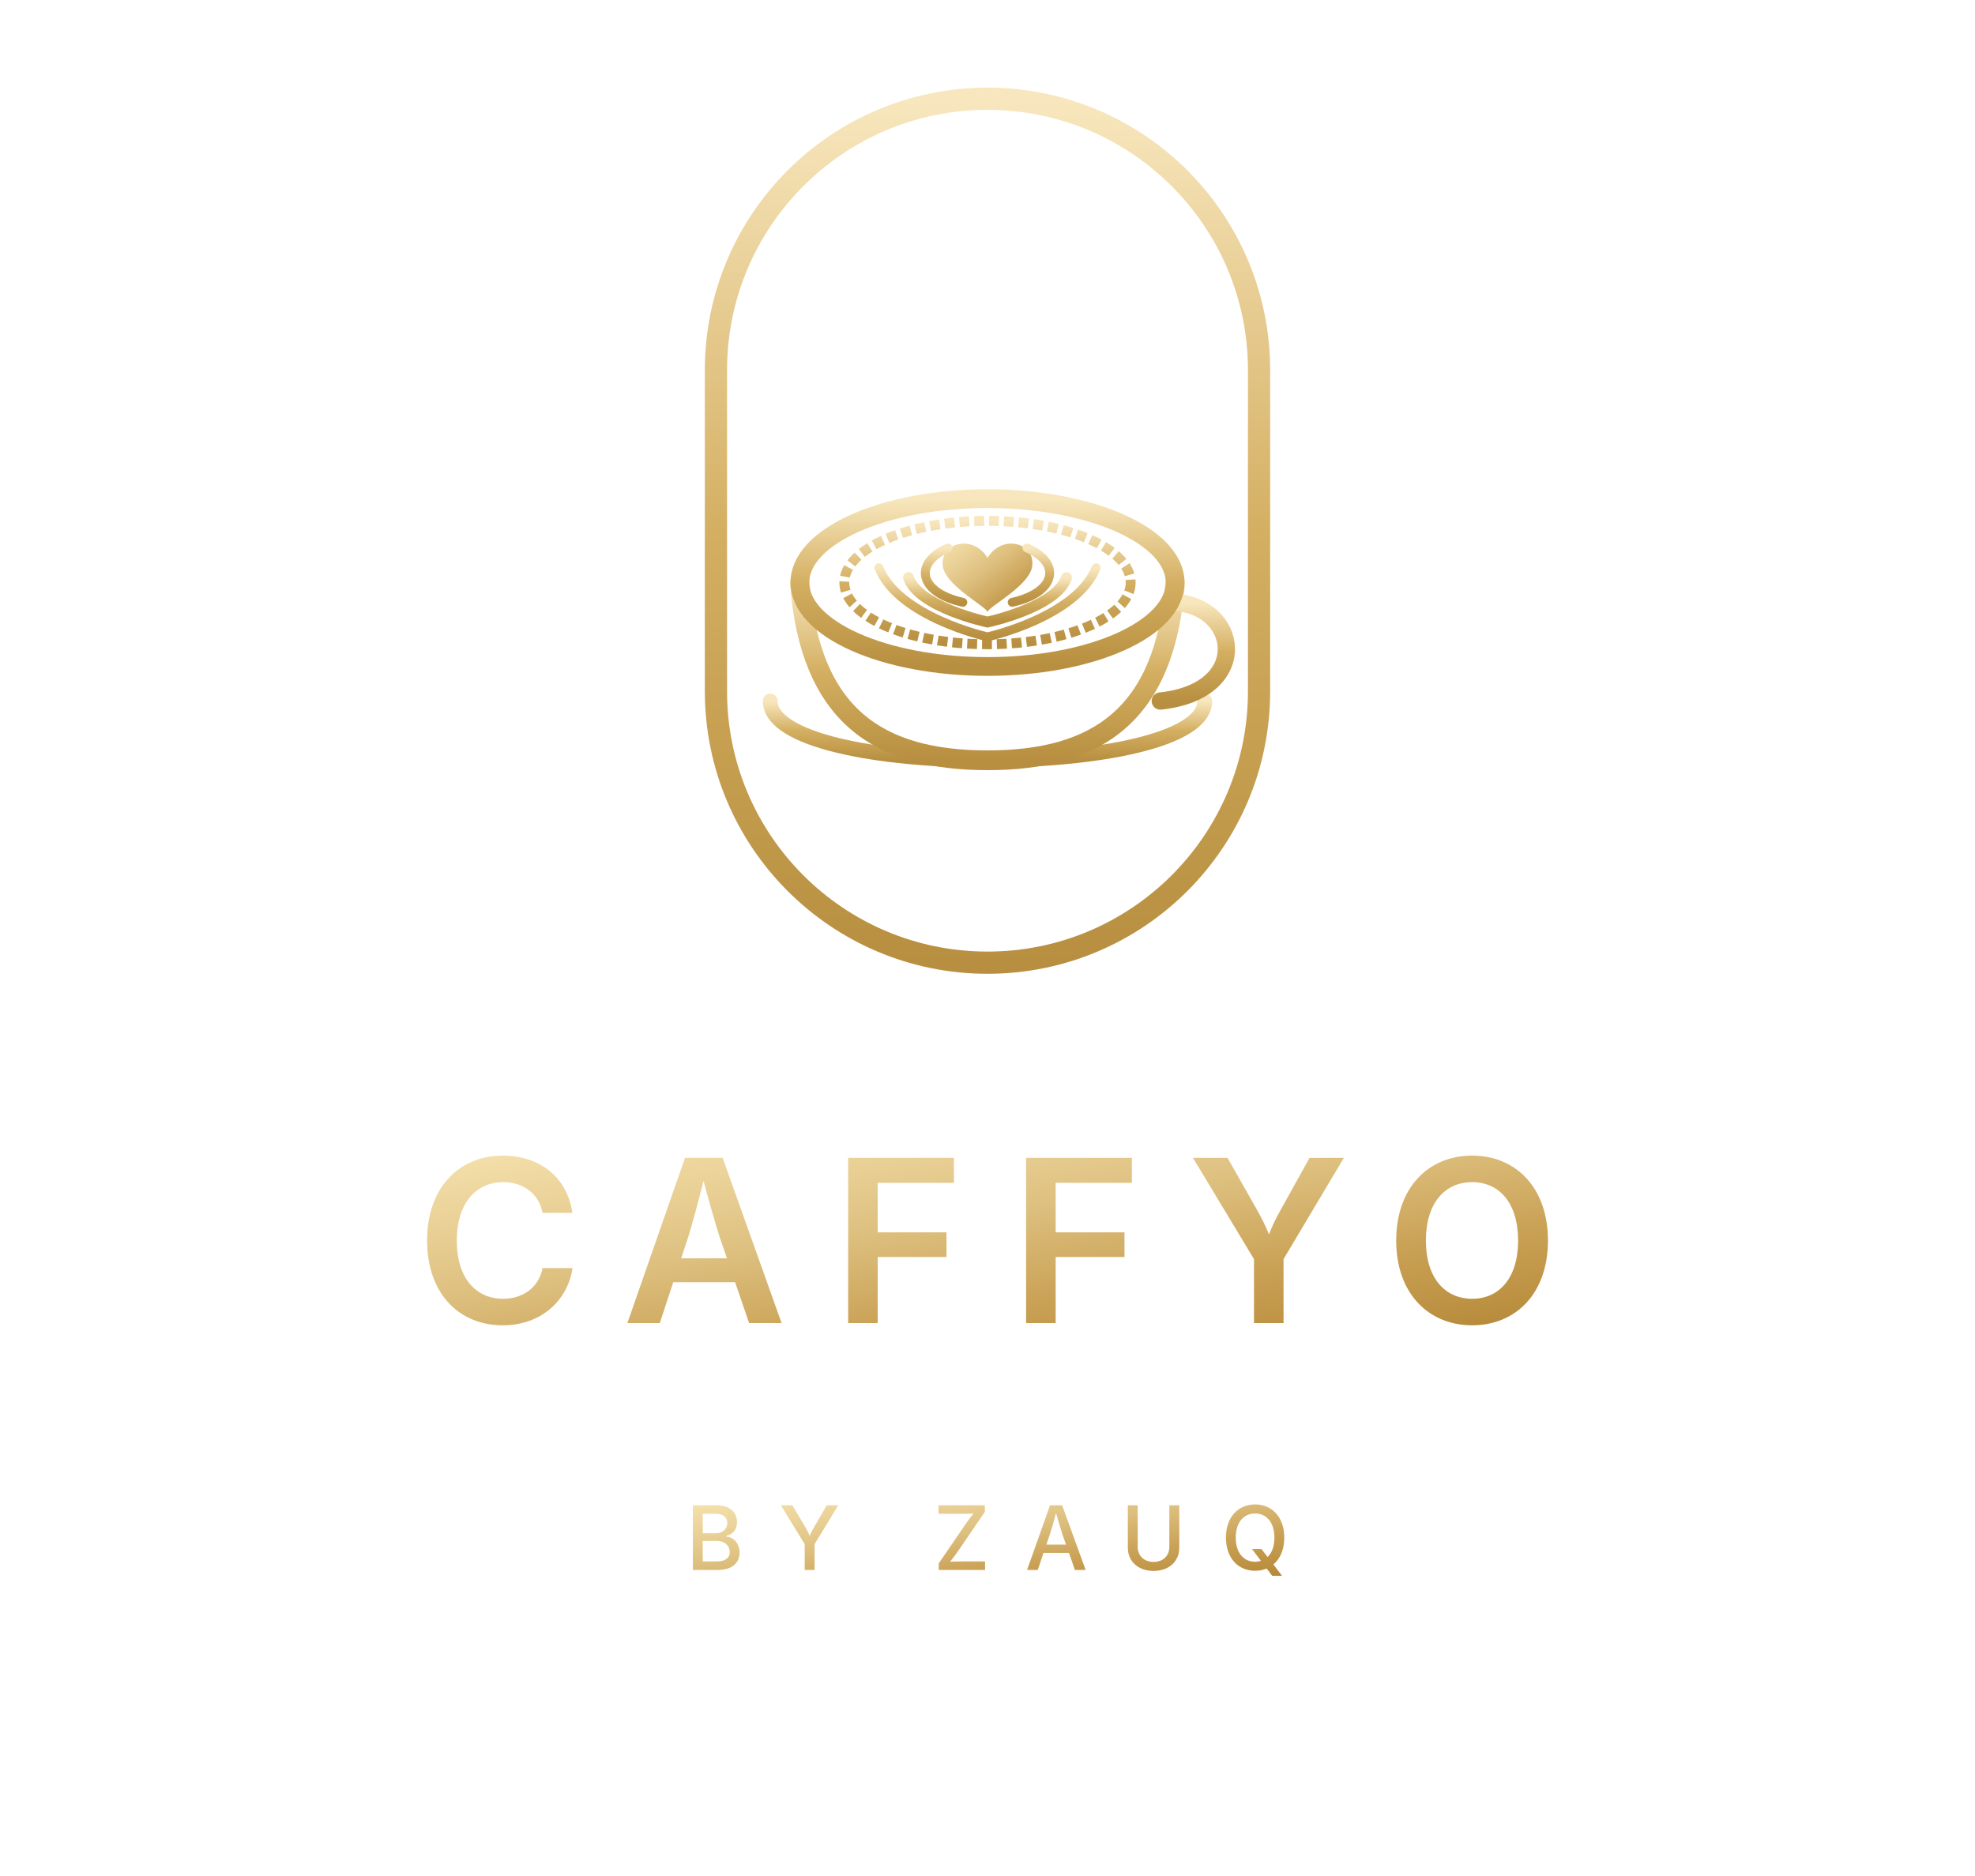
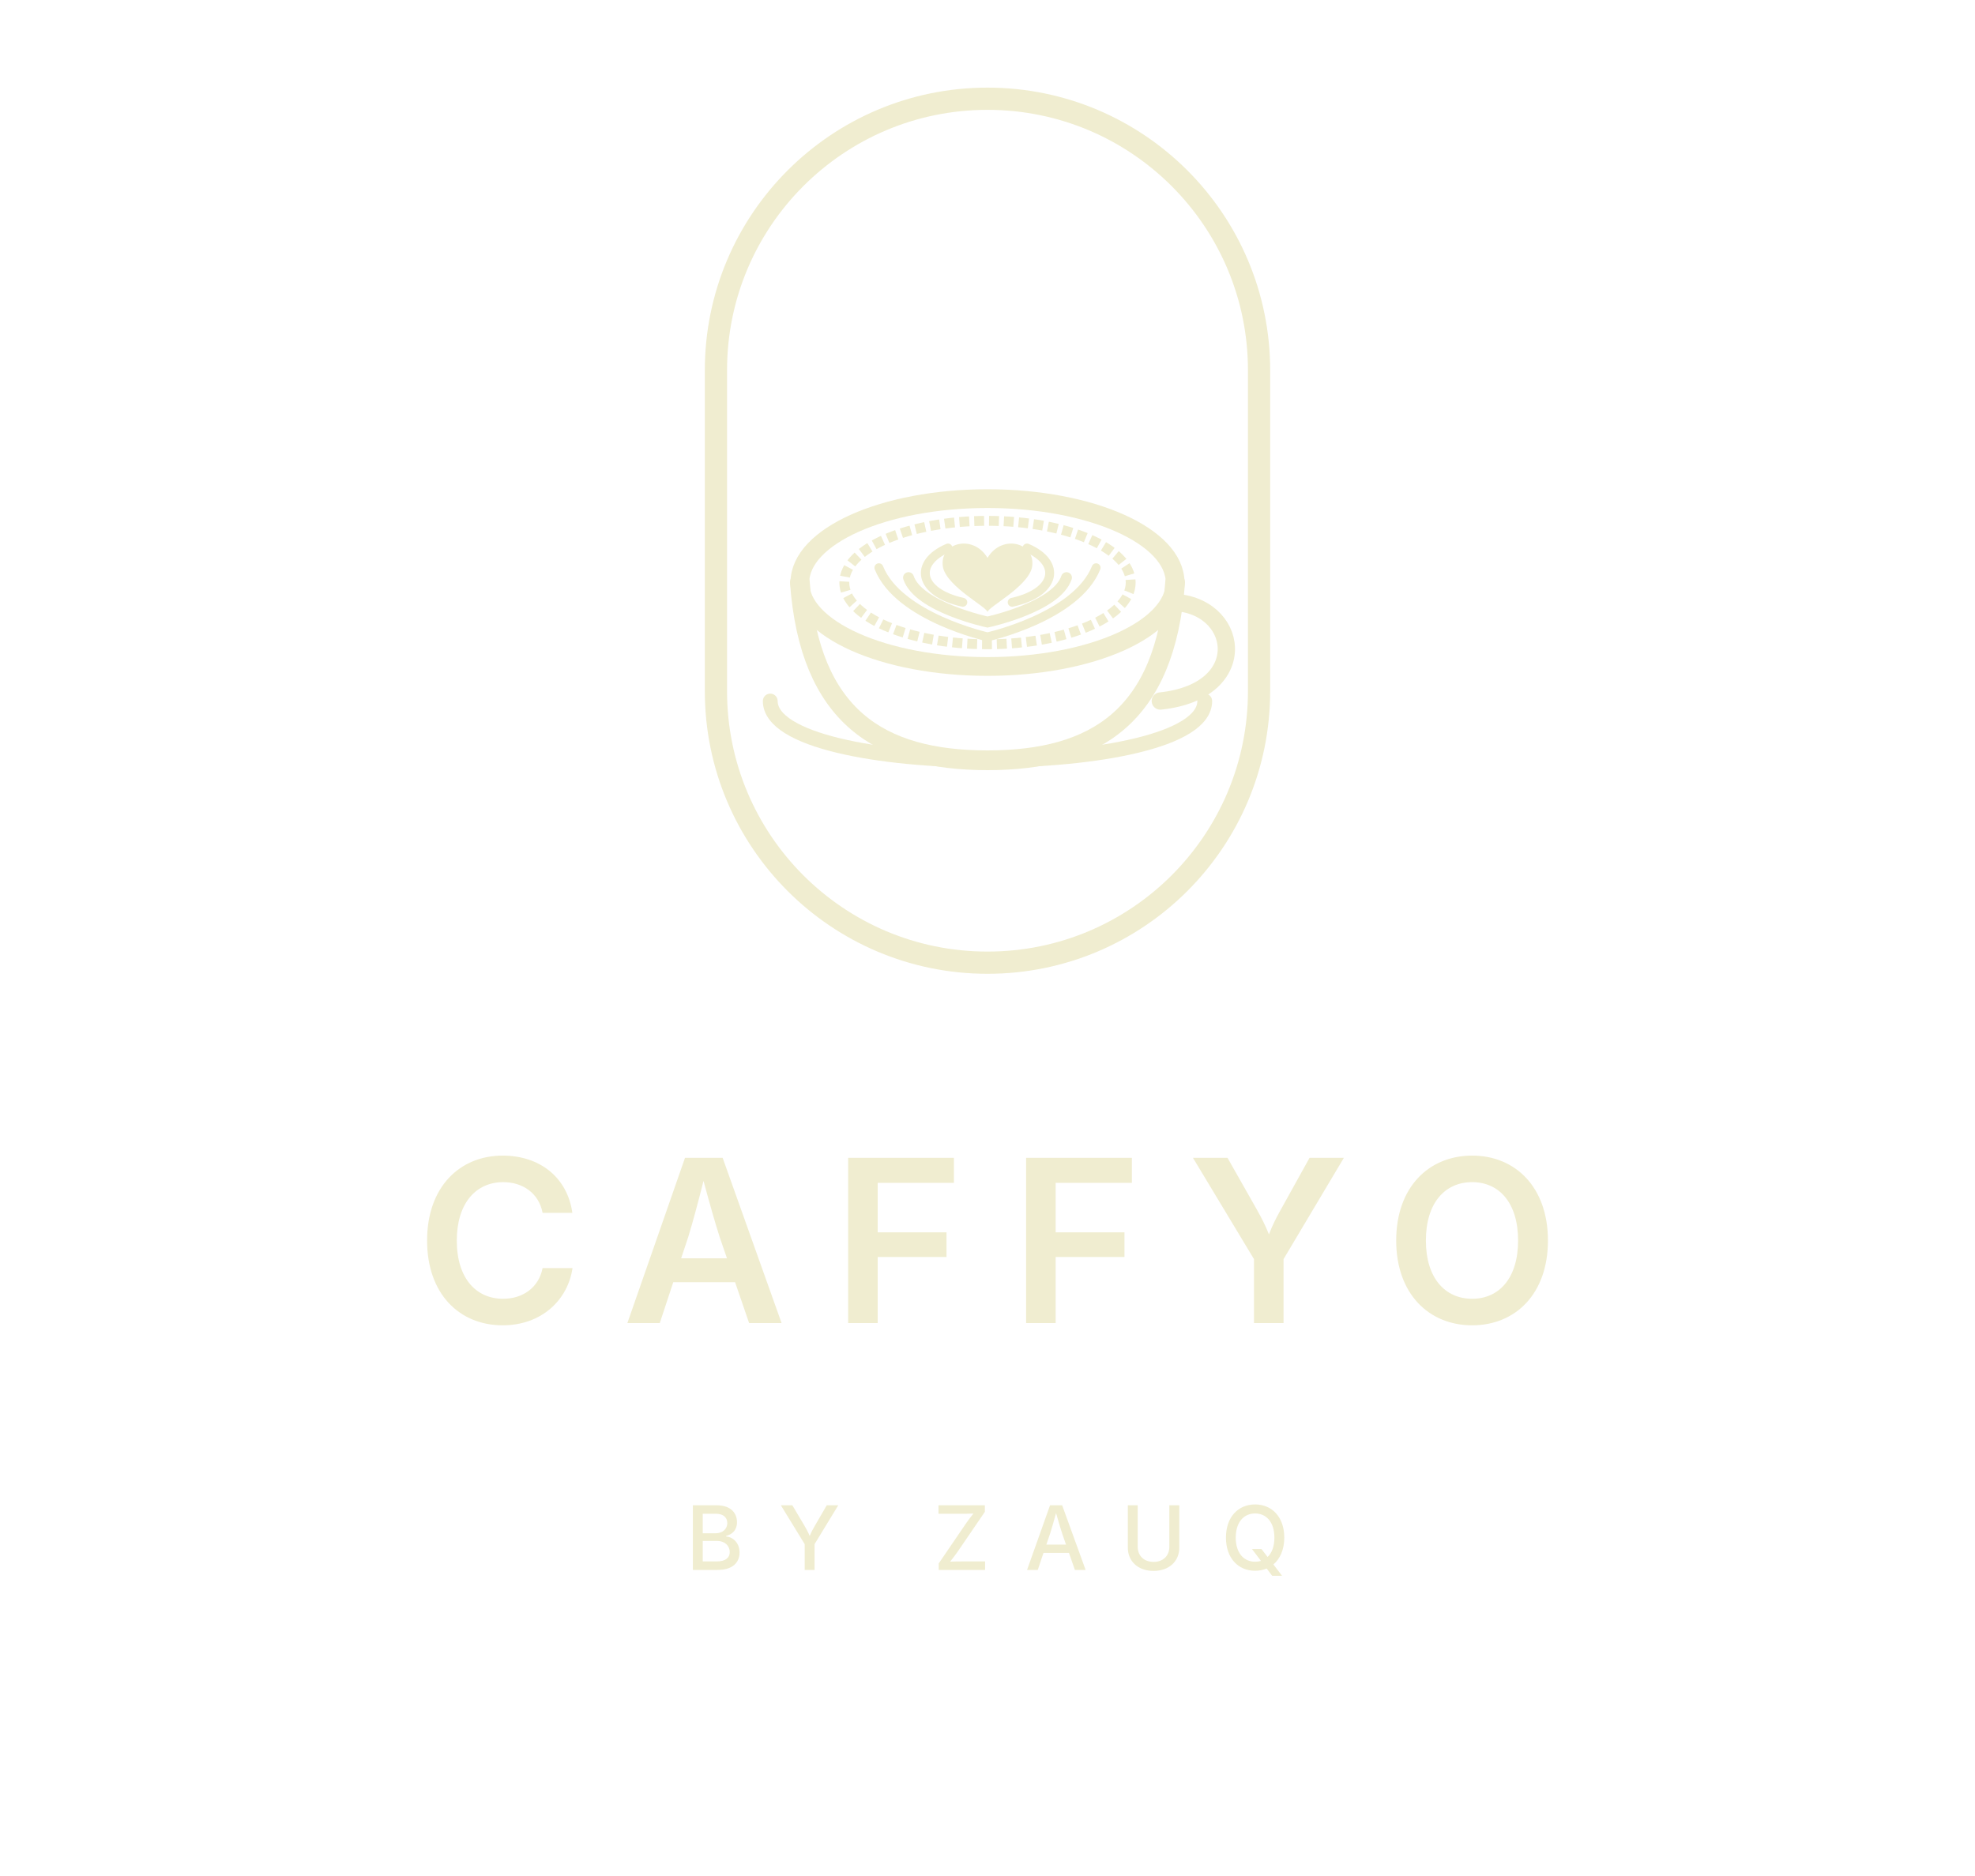
<svg xmlns="http://www.w3.org/2000/svg" viewBox="0 0 400 380" width="100%" height="100%">
  <defs>
    <linearGradient id="caffyoGold" x1="0%" y1="0%" x2="100%" y2="100%">
-       <stop offset="0%" stop-color="#f5e1ad" />
-       <stop offset="40%" stop-color="#dfc282" />
-       <stop offset="70%" stop-color="#caa256" />
-       <stop offset="100%" stop-color="#b68939" />
+       <stop offset="0%" stop-color="#f0edd0" />
+       <stop offset="40%" stop-color="#f0edd0" />
+       <stop offset="70%" stop-color="#f0edd0" />
+       <stop offset="100%" stop-color="#f0edd0" />
    </linearGradient>
    <linearGradient id="caffyoGoldStroke" x1="0%" y1="0%" x2="0%" y2="100%">
-       <stop offset="0%" stop-color="#f8e7be" />
-       <stop offset="50%" stop-color="#d4af62" />
-       <stop offset="100%" stop-color="#b88f40" />
+       <stop offset="0%" stop-color="#f0edd0" />
+       <stop offset="50%" stop-color="#f0edd0" />
+       <stop offset="100%" stop-color="#f0edd0" />
    </linearGradient>
    <filter id="subtleGlow" x="-20%" y="-20%" width="140%" height="140%">
      <feGaussianBlur stdDeviation="1.5" result="blur" />
      <feComposite in="SourceGraphic" in2="blur" operator="over" />
    </filter>
  </defs>
  <g id="zauq-emblem" transform="translate(0, 5)">
    <rect x="145" y="15" width="110" height="175" rx="55" ry="55" fill="none" stroke="url(#caffyoGoldStroke)" stroke-width="4.5" stroke-linecap="round" />
    <g transform="translate(200, 115)">
      <path d="M -44,22 C -44,38 44,38 44,22" fill="none" stroke="url(#caffyoGoldStroke)" stroke-width="3" stroke-linecap="round" />
      <path d="M -38,-2 C -36,25 -22,34 0,34 C 22,34 36,25 38,-2" fill="none" stroke="url(#caffyoGoldStroke)" stroke-width="4" stroke-linecap="round" stroke-linejoin="round" />
      <path d="M 37,2 C 51,2 54,20 35,22" fill="none" stroke="url(#caffyoGoldStroke)" stroke-width="3.5" stroke-linecap="round" />
      <ellipse cx="0" cy="-2" rx="38" ry="17" fill="none" stroke="url(#caffyoGoldStroke)" stroke-width="3.8" />
      <ellipse cx="0" cy="-2" rx="29" ry="12.5" fill="none" stroke="url(#caffyoGoldStroke)" stroke-width="2" stroke-dasharray="2 1" />
      <path d="M 0,-7 C -3,-12 -10,-10 -9,-5 C -8,-1 0,3 0,4 C 0,3 8,-1 9,-5 C 10,-10 3,-12 0,-7 Z" fill="url(#caffyoGold)" />
      <path d="M -16,-3 C -14,3 0,6 0,6 C 0,6 14,3 16,-3" fill="none" stroke="url(#caffyoGoldStroke)" stroke-width="2.2" stroke-linecap="round" />
      <path d="M -22,-5 C -18,5 0,9 0,9 C 0,9 18,5 22,-5" fill="none" stroke="url(#caffyoGoldStroke)" stroke-width="1.8" stroke-linecap="round" />
      <path d="M -8,-9 C -15,-6 -14,0 -5,2" fill="none" stroke="url(#caffyoGoldStroke)" stroke-width="1.8" stroke-linecap="round" />
      <path d="M 8,-9 C 15,-6 14,0 5,2" fill="none" stroke="url(#caffyoGoldStroke)" stroke-width="1.8" stroke-linecap="round" />
    </g>
  </g>
  <g transform="translate(200, 268)">
    <text text-anchor="middle" font-family="'Plus Jakarta Sans', 'Outfit', 'Montserrat', -apple-system, sans-serif" font-size="46" font-weight="600" letter-spacing="9" fill="url(#caffyoGold)">CAFFYO</text>
  </g>
  <g transform="translate(200, 318)">
    <line x1="-140" y1="-5" x2="-80" y2="-5" stroke="url(#caffyoGoldStroke)" stroke-width="2.5" stroke-linecap="round" />
    <text text-anchor="middle" font-family="'Plus Jakarta Sans', 'Outfit', 'Montserrat', -apple-system, sans-serif" font-size="18" font-weight="500" letter-spacing="7" fill="url(#caffyoGold)">BY ZAUQ</text>
    <line x1="80" y1="-5" x2="140" y2="-5" stroke="url(#caffyoGoldStroke)" stroke-width="2.5" stroke-linecap="round" />
  </g>
</svg>
